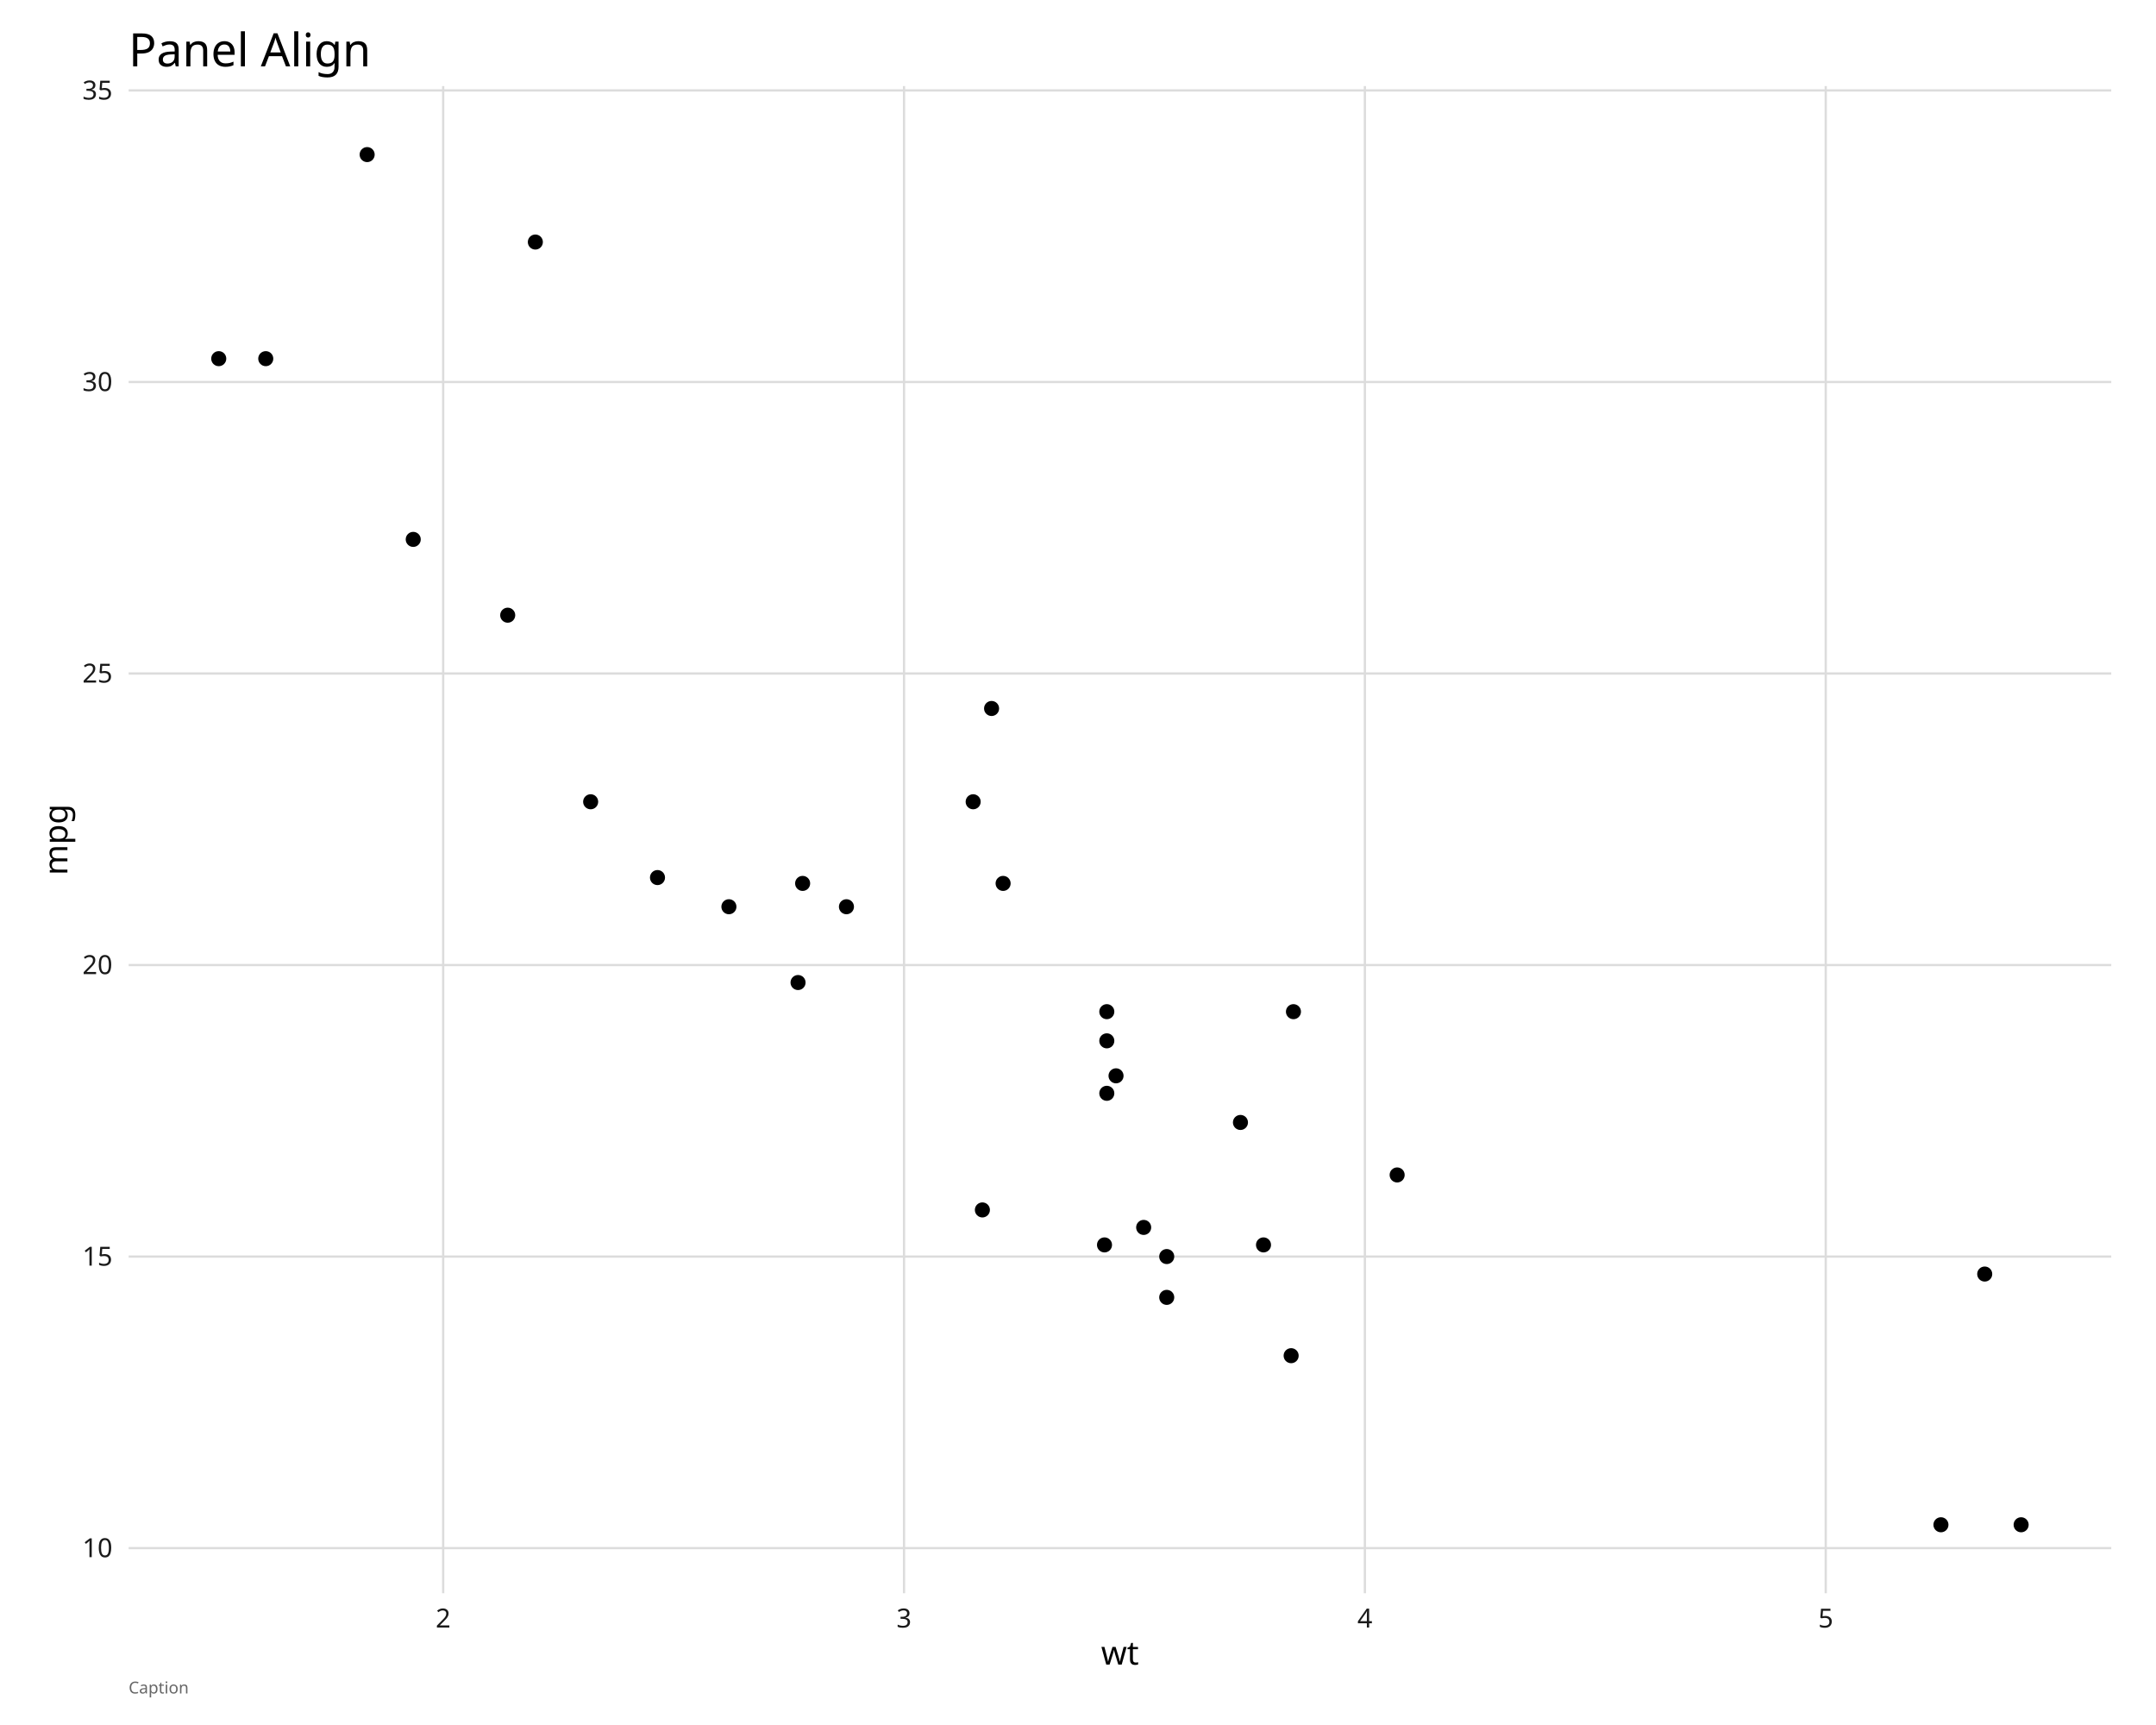
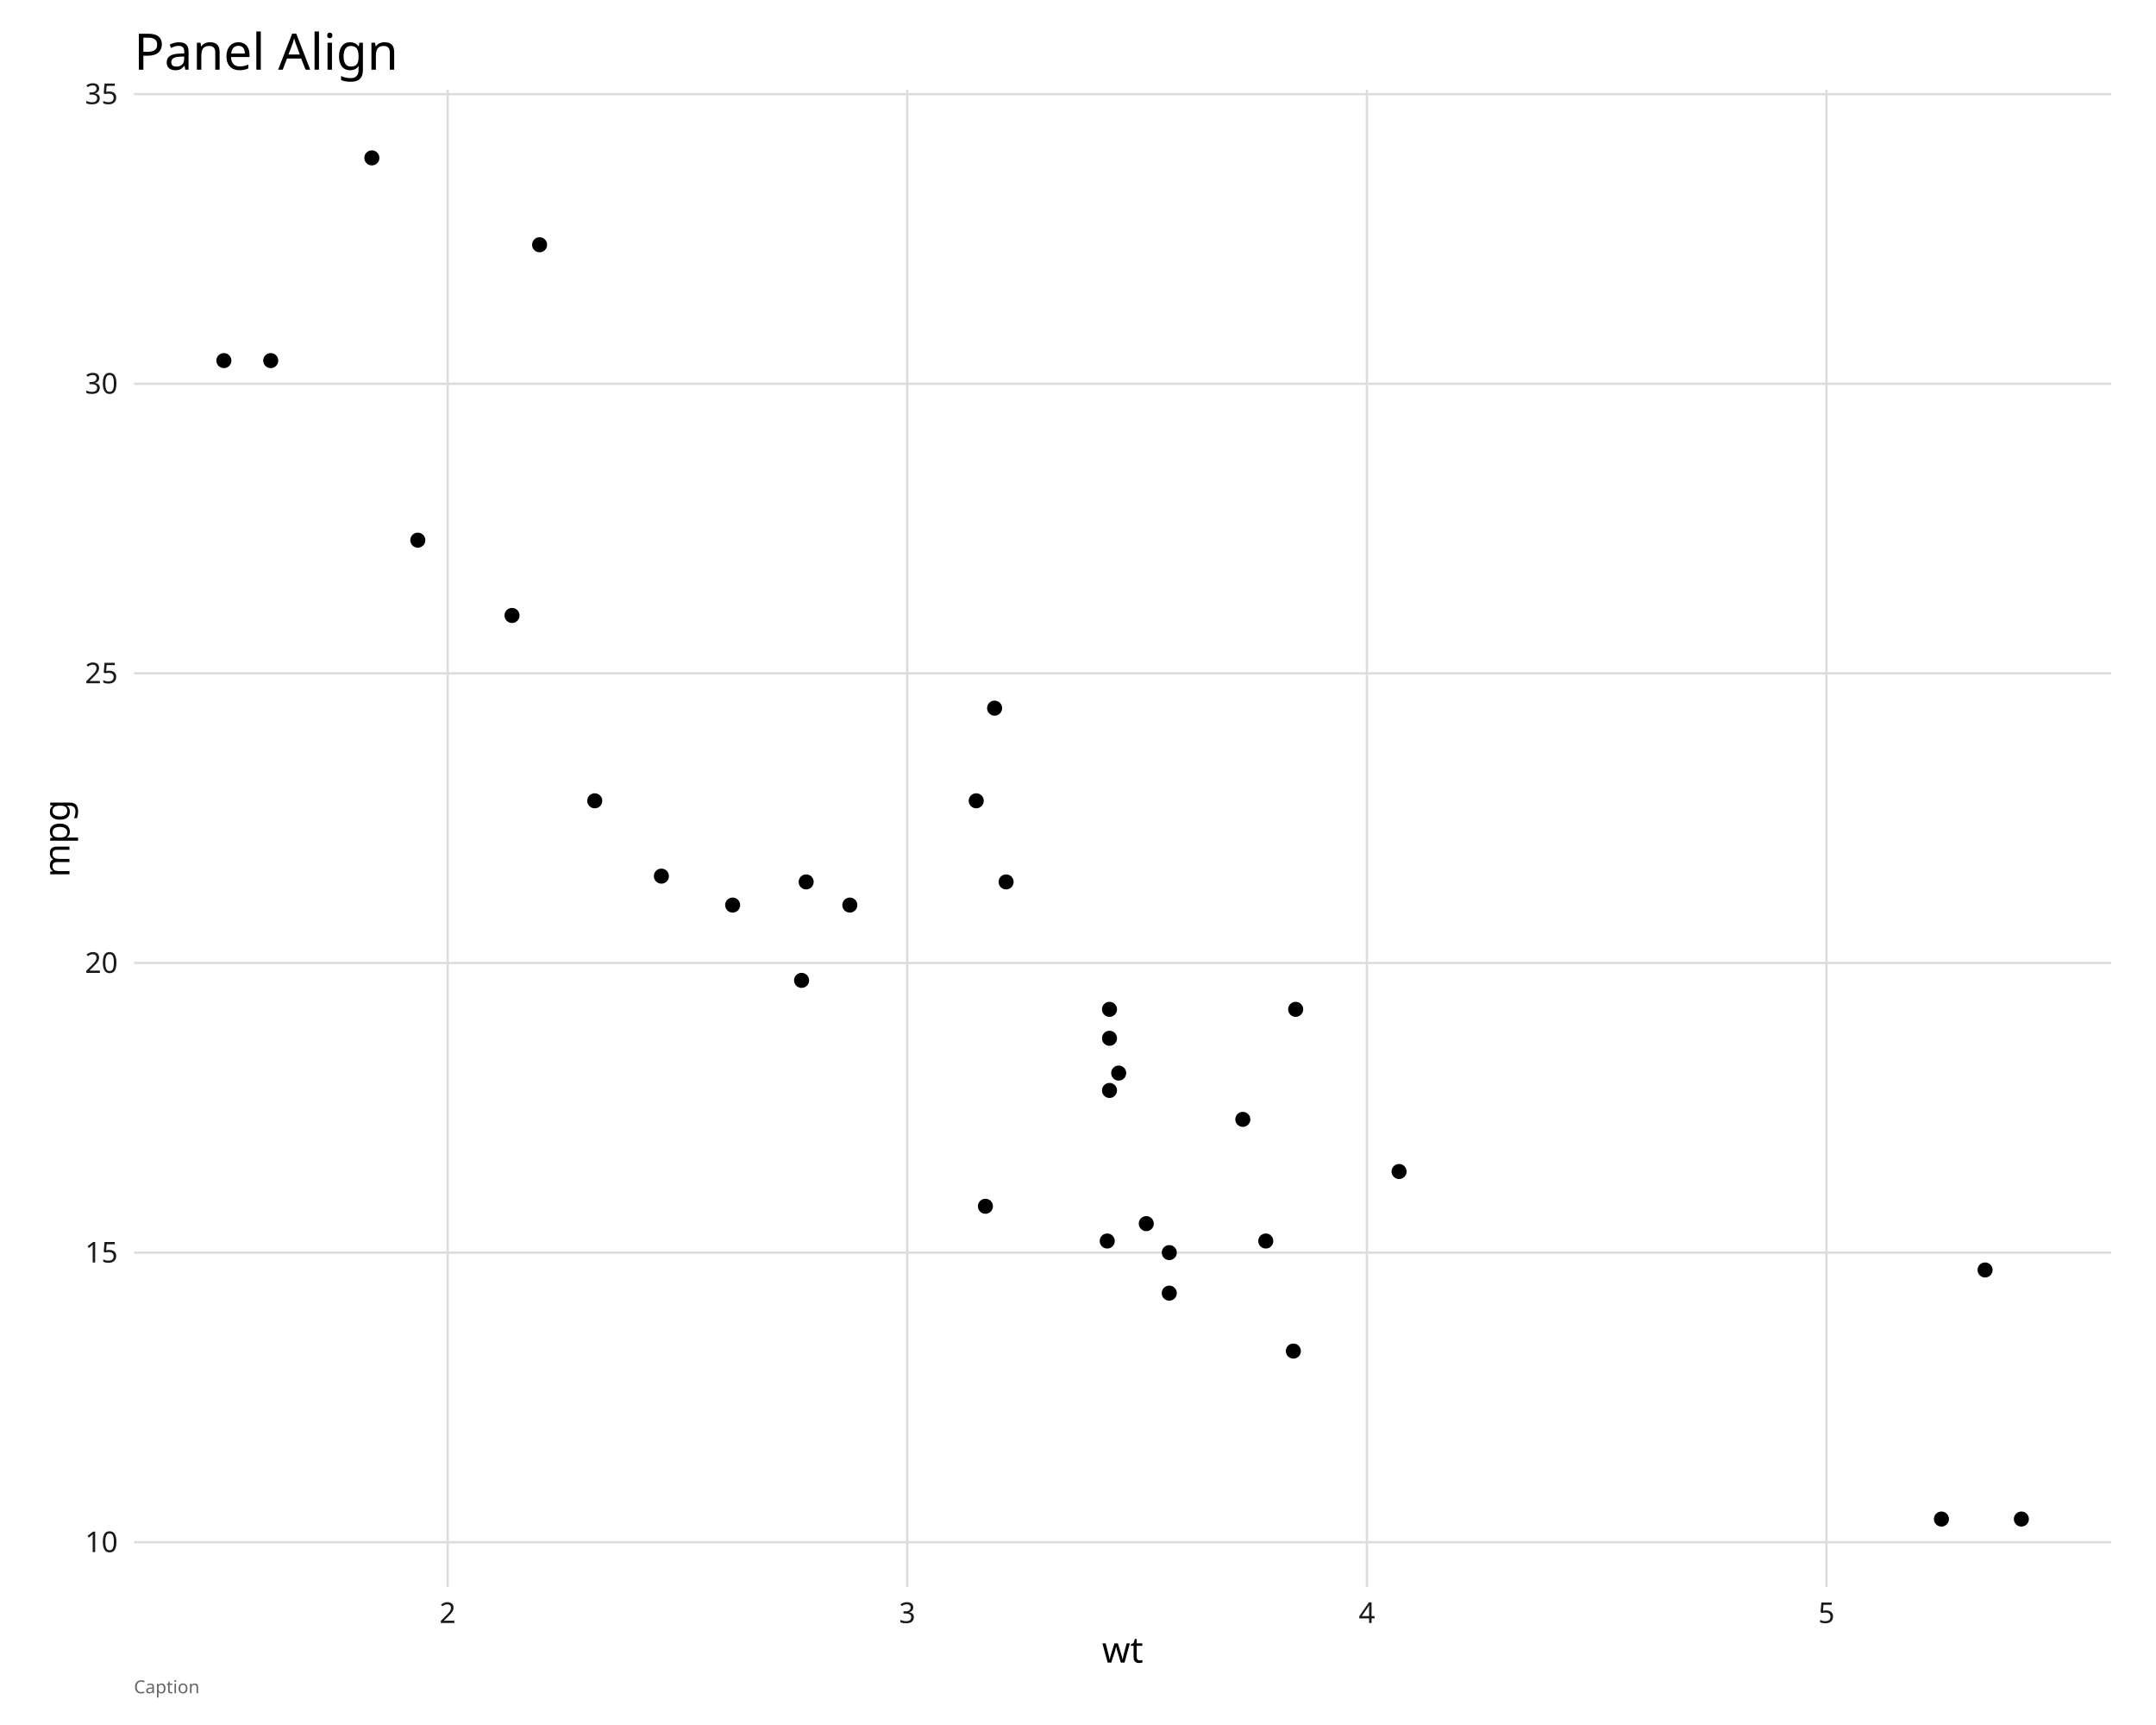
<svg xmlns="http://www.w3.org/2000/svg" class="svglite" data-engine-version="2.0" width="720.00pt" height="576.00pt" viewBox="0 0 720.00 576.00">
  <defs>
    <style type="text/css">
    .svglite line, .svglite polyline, .svglite polygon, .svglite path, .svglite rect, .svglite circle {
      fill: none;
      stroke: #000000;
      stroke-linecap: round;
      stroke-linejoin: round;
      stroke-miterlimit: 10.00;
    }
  </style>
  </defs>
  <rect width="100%" height="100%" style="stroke: none; fill: #FFFFFF;" />
  <defs>
    <clipPath id="cpMC4wMHw3MjAuMDB8MC4wMHw1NzYuMDA=">
      <rect x="0.00" y="0.00" width="720.00" height="576.00" />
    </clipPath>
  </defs>
  <g clip-path="url(#cpMC4wMHw3MjAuMDB8MC4wMHw1NzYuMDA=)">
    <rect x="0.00" y="0.00" width="720.00" height="576.00" style="stroke-width: 1.16; stroke: none; fill: #FFFFFF;" />
  </g>
  <defs>
-     <clipPath id="cpNDIuOTZ8NzA1LjA2fDI4Ljc0fDUzMi4wMg==">
-       <rect x="42.96" y="28.74" width="662.10" height="503.28" />
+     <clipPath id="cpNDQuNzR8NzA1LjA2fDI5Ljk5fDUyOS45Ng==">
+       <rect x="44.74" y="29.99" width="660.31" height="499.96" />
    </clipPath>
  </defs>
-   <g clip-path="url(#cpNDIuOTZ8NzA1LjA2fDI4Ljc0fDUzMi4wMg==)">
-     <polyline points="42.96,516.93 705.06,516.93 " style="stroke-width: 0.75; stroke: #DCDCDC; stroke-linecap: butt;" />
-     <polyline points="42.96,419.58 705.06,419.58 " style="stroke-width: 0.75; stroke: #DCDCDC; stroke-linecap: butt;" />
-     <polyline points="42.96,322.24 705.06,322.24 " style="stroke-width: 0.75; stroke: #DCDCDC; stroke-linecap: butt;" />
-     <polyline points="42.96,224.89 705.06,224.89 " style="stroke-width: 0.75; stroke: #DCDCDC; stroke-linecap: butt;" />
-     <polyline points="42.96,127.55 705.06,127.55 " style="stroke-width: 0.75; stroke: #DCDCDC; stroke-linecap: butt;" />
-     <polyline points="42.96,30.20 705.06,30.20 " style="stroke-width: 0.75; stroke: #DCDCDC; stroke-linecap: butt;" />
-     <polyline points="148.00,532.02 148.00,28.74 " style="stroke-width: 0.75; stroke: #DCDCDC; stroke-linecap: butt;" />
-     <polyline points="301.90,532.02 301.90,28.74 " style="stroke-width: 0.75; stroke: #DCDCDC; stroke-linecap: butt;" />
-     <polyline points="455.80,532.02 455.80,28.74 " style="stroke-width: 0.75; stroke: #DCDCDC; stroke-linecap: butt;" />
-     <polyline points="609.71,532.02 609.71,28.74 " style="stroke-width: 0.75; stroke: #DCDCDC; stroke-linecap: butt;" />
-     <circle cx="243.42" cy="302.77" r="2.13" style="stroke-width: 0.77; fill: #000000;" />
-     <circle cx="282.67" cy="302.77" r="2.13" style="stroke-width: 0.77; fill: #000000;" />
-     <circle cx="197.25" cy="267.72" r="2.13" style="stroke-width: 0.77; fill: #000000;" />
-     <circle cx="334.99" cy="294.98" r="2.13" style="stroke-width: 0.77; fill: #000000;" />
-     <circle cx="369.62" cy="347.55" r="2.13" style="stroke-width: 0.77; fill: #000000;" />
-     <circle cx="372.70" cy="359.23" r="2.13" style="stroke-width: 0.77; fill: #000000;" />
-     <circle cx="389.63" cy="433.21" r="2.13" style="stroke-width: 0.77; fill: #000000;" />
-     <circle cx="331.14" cy="236.57" r="2.13" style="stroke-width: 0.77; fill: #000000;" />
-     <circle cx="324.99" cy="267.72" r="2.13" style="stroke-width: 0.77; fill: #000000;" />
-     <circle cx="369.62" cy="337.81" r="2.13" style="stroke-width: 0.77; fill: #000000;" />
-     <circle cx="369.62" cy="365.07" r="2.13" style="stroke-width: 0.77; fill: #000000;" />
-     <circle cx="466.58" cy="392.33" r="2.13" style="stroke-width: 0.77; fill: #000000;" />
-     <circle cx="414.25" cy="374.80" r="2.13" style="stroke-width: 0.77; fill: #000000;" />
-     <circle cx="421.95" cy="415.69" r="2.13" style="stroke-width: 0.77; fill: #000000;" />
-     <circle cx="648.18" cy="509.14" r="2.13" style="stroke-width: 0.77; fill: #000000;" />
-     <circle cx="674.96" cy="509.14" r="2.13" style="stroke-width: 0.77; fill: #000000;" />
-     <circle cx="662.80" cy="425.42" r="2.13" style="stroke-width: 0.77; fill: #000000;" />
-     <circle cx="178.78" cy="80.82" r="2.13" style="stroke-width: 0.77; fill: #000000;" />
-     <circle cx="88.75" cy="119.76" r="2.13" style="stroke-width: 0.77; fill: #000000;" />
-     <circle cx="122.61" cy="51.62" r="2.13" style="stroke-width: 0.77; fill: #000000;" />
-     <circle cx="219.57" cy="293.03" r="2.13" style="stroke-width: 0.77; fill: #000000;" />
-     <circle cx="381.93" cy="409.85" r="2.13" style="stroke-width: 0.77; fill: #000000;" />
-     <circle cx="368.85" cy="415.69" r="2.13" style="stroke-width: 0.77; fill: #000000;" />
-     <circle cx="431.18" cy="452.68" r="2.13" style="stroke-width: 0.77; fill: #000000;" />
-     <circle cx="431.95" cy="337.81" r="2.13" style="stroke-width: 0.77; fill: #000000;" />
-     <circle cx="138.00" cy="180.11" r="2.13" style="stroke-width: 0.77; fill: #000000;" />
-     <circle cx="169.55" cy="205.42" r="2.13" style="stroke-width: 0.77; fill: #000000;" />
-     <circle cx="73.05" cy="119.76" r="2.13" style="stroke-width: 0.77; fill: #000000;" />
-     <circle cx="328.07" cy="404.01" r="2.13" style="stroke-width: 0.77; fill: #000000;" />
-     <circle cx="266.51" cy="328.08" r="2.13" style="stroke-width: 0.77; fill: #000000;" />
-     <circle cx="389.63" cy="419.58" r="2.13" style="stroke-width: 0.77; fill: #000000;" />
-     <circle cx="268.04" cy="294.98" r="2.13" style="stroke-width: 0.77; fill: #000000;" />
+   <g clip-path="url(#cpNDQuNzR8NzA1LjA2fDI5Ljk5fDUyOS45Ng==)">
+     <polyline points="44.74,514.97 705.06,514.97 " style="stroke-width: 0.75; stroke: #DCDCDC; stroke-linecap: butt;" />
+     <polyline points="44.74,418.26 705.06,418.26 " style="stroke-width: 0.75; stroke: #DCDCDC; stroke-linecap: butt;" />
+     <polyline points="44.74,321.56 705.06,321.56 " style="stroke-width: 0.75; stroke: #DCDCDC; stroke-linecap: butt;" />
+     <polyline points="44.74,224.85 705.06,224.85 " style="stroke-width: 0.75; stroke: #DCDCDC; stroke-linecap: butt;" />
+     <polyline points="44.74,128.15 705.06,128.15 " style="stroke-width: 0.75; stroke: #DCDCDC; stroke-linecap: butt;" />
+     <polyline points="44.74,31.44 705.06,31.44 " style="stroke-width: 0.75; stroke: #DCDCDC; stroke-linecap: butt;" />
+     <polyline points="149.50,529.96 149.50,29.99 " style="stroke-width: 0.75; stroke: #DCDCDC; stroke-linecap: butt;" />
+     <polyline points="302.99,529.96 302.99,29.99 " style="stroke-width: 0.75; stroke: #DCDCDC; stroke-linecap: butt;" />
+     <polyline points="456.48,529.96 456.48,29.99 " style="stroke-width: 0.75; stroke: #DCDCDC; stroke-linecap: butt;" />
+     <polyline points="609.96,529.96 609.96,29.99 " style="stroke-width: 0.75; stroke: #DCDCDC; stroke-linecap: butt;" />
+     <circle cx="244.67" cy="302.22" r="2.13" style="stroke-width: 0.77; fill: #000000;" />
+     <circle cx="283.80" cy="302.22" r="2.13" style="stroke-width: 0.77; fill: #000000;" />
+     <circle cx="198.62" cy="267.40" r="2.13" style="stroke-width: 0.77; fill: #000000;" />
+     <circle cx="335.99" cy="294.48" r="2.13" style="stroke-width: 0.77; fill: #000000;" />
+     <circle cx="370.52" cy="346.70" r="2.13" style="stroke-width: 0.77; fill: #000000;" />
+     <circle cx="373.59" cy="358.31" r="2.13" style="stroke-width: 0.77; fill: #000000;" />
+     <circle cx="390.48" cy="431.80" r="2.13" style="stroke-width: 0.77; fill: #000000;" />
+     <circle cx="332.15" cy="236.46" r="2.13" style="stroke-width: 0.77; fill: #000000;" />
+     <circle cx="326.01" cy="267.40" r="2.13" style="stroke-width: 0.77; fill: #000000;" />
+     <circle cx="370.52" cy="337.03" r="2.13" style="stroke-width: 0.77; fill: #000000;" />
+     <circle cx="370.52" cy="364.11" r="2.13" style="stroke-width: 0.77; fill: #000000;" />
+     <circle cx="467.22" cy="391.18" r="2.13" style="stroke-width: 0.77; fill: #000000;" />
+     <circle cx="415.04" cy="373.78" r="2.13" style="stroke-width: 0.77; fill: #000000;" />
+     <circle cx="422.71" cy="414.39" r="2.13" style="stroke-width: 0.77; fill: #000000;" />
+     <circle cx="648.34" cy="507.23" r="2.13" style="stroke-width: 0.77; fill: #000000;" />
+     <circle cx="675.04" cy="507.23" r="2.13" style="stroke-width: 0.77; fill: #000000;" />
+     <circle cx="662.92" cy="424.06" r="2.13" style="stroke-width: 0.77; fill: #000000;" />
+     <circle cx="180.20" cy="81.73" r="2.13" style="stroke-width: 0.77; fill: #000000;" />
+     <circle cx="90.41" cy="120.41" r="2.13" style="stroke-width: 0.77; fill: #000000;" />
+     <circle cx="124.18" cy="52.72" r="2.13" style="stroke-width: 0.77; fill: #000000;" />
+     <circle cx="220.87" cy="292.55" r="2.13" style="stroke-width: 0.77; fill: #000000;" />
+     <circle cx="382.80" cy="408.59" r="2.13" style="stroke-width: 0.77; fill: #000000;" />
+     <circle cx="369.76" cy="414.39" r="2.13" style="stroke-width: 0.77; fill: #000000;" />
+     <circle cx="431.92" cy="451.14" r="2.13" style="stroke-width: 0.77; fill: #000000;" />
+     <circle cx="432.69" cy="337.03" r="2.13" style="stroke-width: 0.77; fill: #000000;" />
+     <circle cx="139.53" cy="180.37" r="2.13" style="stroke-width: 0.77; fill: #000000;" />
+     <circle cx="170.99" cy="205.51" r="2.13" style="stroke-width: 0.77; fill: #000000;" />
+     <circle cx="74.76" cy="120.41" r="2.13" style="stroke-width: 0.77; fill: #000000;" />
+     <circle cx="329.08" cy="402.79" r="2.13" style="stroke-width: 0.77; fill: #000000;" />
+     <circle cx="267.69" cy="327.36" r="2.13" style="stroke-width: 0.77; fill: #000000;" />
+     <circle cx="390.48" cy="418.26" r="2.13" style="stroke-width: 0.77; fill: #000000;" />
+     <circle cx="269.22" cy="294.48" r="2.13" style="stroke-width: 0.77; fill: #000000;" />
  </g>
  <g clip-path="url(#cpMC4wMHw3MjAuMDB8MC4wMHw1NzYuMDA=)">
-     <text x="37.58" y="519.96" text-anchor="end" style="font-size: 8.80px; fill: #1A1A1A; font-family: sans;" textLength="9.79px" lengthAdjust="spacingAndGlyphs">10</text>
-     <text x="37.58" y="422.61" text-anchor="end" style="font-size: 8.80px; fill: #1A1A1A; font-family: sans;" textLength="9.79px" lengthAdjust="spacingAndGlyphs">15</text>
-     <text x="37.58" y="325.26" text-anchor="end" style="font-size: 8.80px; fill: #1A1A1A; font-family: sans;" textLength="9.79px" lengthAdjust="spacingAndGlyphs">20</text>
-     <text x="37.58" y="227.92" text-anchor="end" style="font-size: 8.80px; fill: #1A1A1A; font-family: sans;" textLength="9.79px" lengthAdjust="spacingAndGlyphs">25</text>
-     <text x="37.58" y="130.57" text-anchor="end" style="font-size: 8.80px; fill: #1A1A1A; font-family: sans;" textLength="9.79px" lengthAdjust="spacingAndGlyphs">30</text>
-     <text x="37.58" y="33.23" text-anchor="end" style="font-size: 8.80px; fill: #1A1A1A; font-family: sans;" textLength="9.79px" lengthAdjust="spacingAndGlyphs">35</text>
-     <text x="148.00" y="543.45" text-anchor="middle" style="font-size: 8.80px; fill: #1A1A1A; font-family: sans;" textLength="4.89px" lengthAdjust="spacingAndGlyphs">2</text>
-     <text x="301.90" y="543.45" text-anchor="middle" style="font-size: 8.80px; fill: #1A1A1A; font-family: sans;" textLength="4.89px" lengthAdjust="spacingAndGlyphs">3</text>
-     <text x="455.80" y="543.45" text-anchor="middle" style="font-size: 8.80px; fill: #1A1A1A; font-family: sans;" textLength="4.89px" lengthAdjust="spacingAndGlyphs">4</text>
-     <text x="609.71" y="543.45" text-anchor="middle" style="font-size: 8.80px; fill: #1A1A1A; font-family: sans;" textLength="4.89px" lengthAdjust="spacingAndGlyphs">5</text>
-     <text x="374.01" y="555.84" text-anchor="middle" style="font-size: 11.00px; font-family: sans;" textLength="11.00px" lengthAdjust="spacingAndGlyphs">wt</text>
-     <text transform="translate(22.51,280.38) rotate(-90)" text-anchor="middle" style="font-size: 11.00px; font-family: sans;" textLength="21.40px" lengthAdjust="spacingAndGlyphs">mpg</text>
-     <text x="42.96" y="22.16" style="font-size: 15.40px; font-family: sans;" textLength="77.91px" lengthAdjust="spacingAndGlyphs">Panel Align</text>
-     <text x="42.96" y="565.47" style="font-size: 5.50px; fill: #666666; font-family: sans;" textLength="18.96px" lengthAdjust="spacingAndGlyphs">Caption</text>
+     <text x="39.36" y="518.27" text-anchor="end" style="font-size: 9.60px; fill: #1A1A1A; font-family: sans;" textLength="10.68px" lengthAdjust="spacingAndGlyphs">10</text>
+     <text x="39.36" y="421.57" text-anchor="end" style="font-size: 9.60px; fill: #1A1A1A; font-family: sans;" textLength="10.68px" lengthAdjust="spacingAndGlyphs">15</text>
+     <text x="39.36" y="324.86" text-anchor="end" style="font-size: 9.60px; fill: #1A1A1A; font-family: sans;" textLength="10.68px" lengthAdjust="spacingAndGlyphs">20</text>
+     <text x="39.36" y="228.16" text-anchor="end" style="font-size: 9.60px; fill: #1A1A1A; font-family: sans;" textLength="10.68px" lengthAdjust="spacingAndGlyphs">25</text>
+     <text x="39.36" y="131.45" text-anchor="end" style="font-size: 9.60px; fill: #1A1A1A; font-family: sans;" textLength="10.68px" lengthAdjust="spacingAndGlyphs">30</text>
+     <text x="39.36" y="34.75" text-anchor="end" style="font-size: 9.60px; fill: #1A1A1A; font-family: sans;" textLength="10.68px" lengthAdjust="spacingAndGlyphs">35</text>
+     <text x="149.50" y="541.94" text-anchor="middle" style="font-size: 9.60px; fill: #1A1A1A; font-family: sans;" textLength="5.34px" lengthAdjust="spacingAndGlyphs">2</text>
+     <text x="302.99" y="541.94" text-anchor="middle" style="font-size: 9.60px; fill: #1A1A1A; font-family: sans;" textLength="5.34px" lengthAdjust="spacingAndGlyphs">3</text>
+     <text x="456.48" y="541.94" text-anchor="middle" style="font-size: 9.60px; fill: #1A1A1A; font-family: sans;" textLength="5.34px" lengthAdjust="spacingAndGlyphs">4</text>
+     <text x="609.96" y="541.94" text-anchor="middle" style="font-size: 9.60px; fill: #1A1A1A; font-family: sans;" textLength="5.34px" lengthAdjust="spacingAndGlyphs">5</text>
+     <text x="374.90" y="555.18" text-anchor="middle" style="font-size: 12.00px; font-family: sans;" textLength="12.00px" lengthAdjust="spacingAndGlyphs">wt</text>
+     <text transform="translate(23.20,279.97) rotate(-90)" text-anchor="middle" style="font-size: 12.00px; font-family: sans;" textLength="23.35px" lengthAdjust="spacingAndGlyphs">mpg</text>
+     <text x="44.74" y="23.27" style="font-size: 16.80px; font-family: sans;" textLength="84.99px" lengthAdjust="spacingAndGlyphs">Panel Align</text>
+     <text x="44.74" y="565.41" style="font-size: 6.00px; fill: #666666; font-family: sans;" textLength="20.68px" lengthAdjust="spacingAndGlyphs">Caption</text>
  </g>
</svg>
